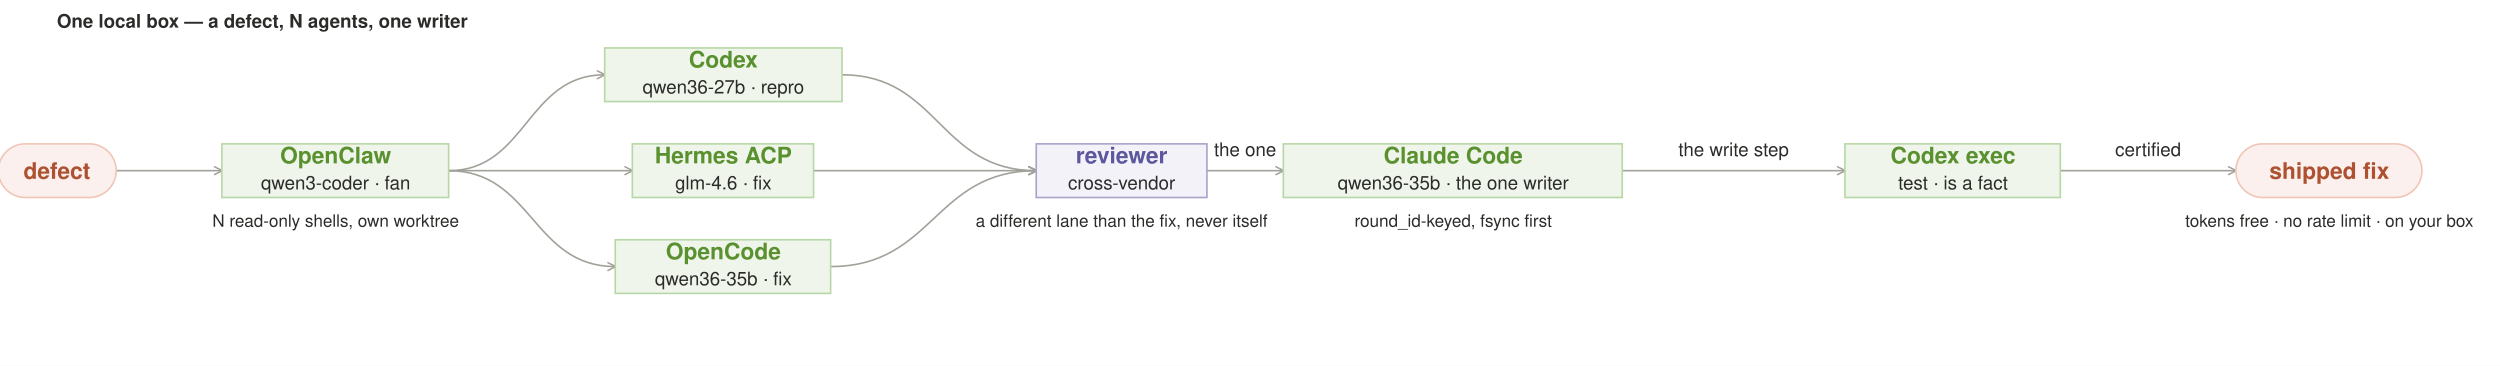
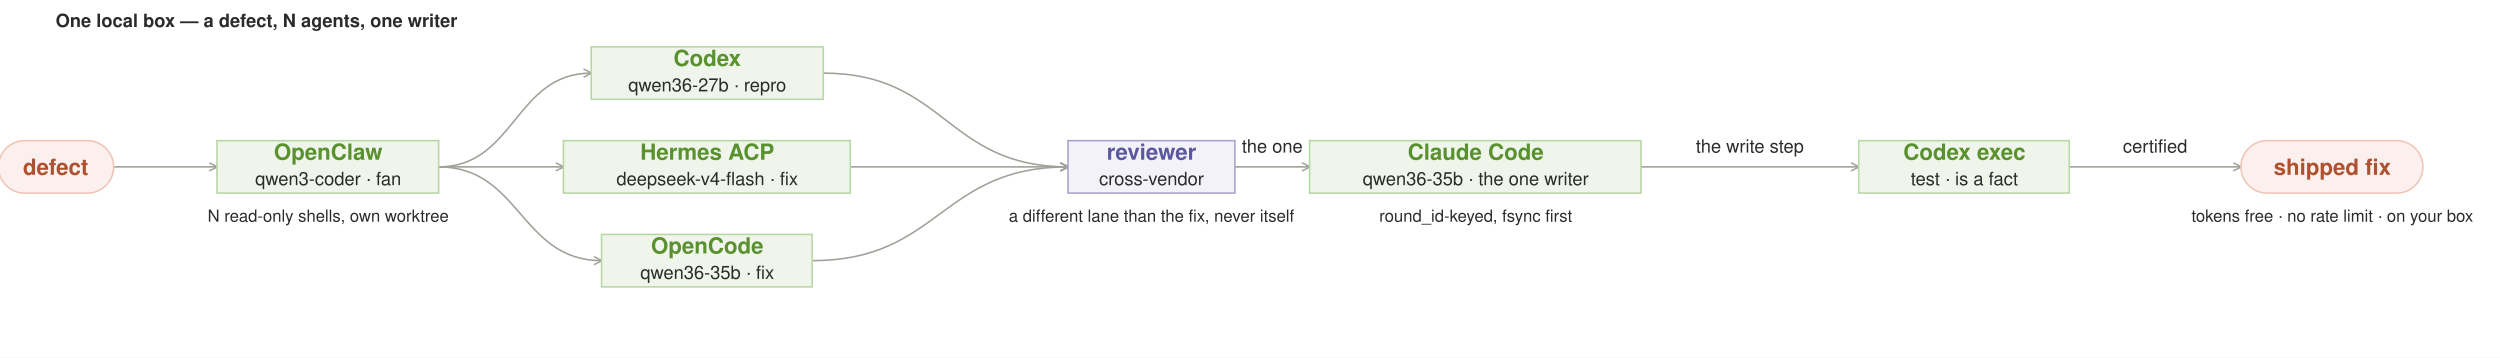
- <svg xmlns="http://www.w3.org/2000/svg" viewBox="0 0 3076 450" font-family="Avenir Next, Nunito, Segoe UI, Helvetica, Arial, sans-serif">
+ <svg xmlns="http://www.w3.org/2000/svg" viewBox="0 0 3146 450" font-family="Avenir Next, Nunito, Segoe UI, Helvetica, Arial, sans-serif">
  <defs>
    <marker id="ha" markerWidth="13.3" markerHeight="13.3" refX="11" refY="7.0" orient="auto" markerUnits="userSpaceOnUse">
      <path d="M2 2.2 L11.5 7.0 L2 11.8" fill="none" stroke="#a1a099" stroke-width="1.9" stroke-linecap="round" stroke-linejoin="round" />
    </marker>
    <marker id="Ha" markerWidth="18.1" markerHeight="18.1" refX="15" refY="9.5" orient="auto" markerUnits="userSpaceOnUse">
      <path d="M2 3.0 L15.6 9.5 L2 16.0" fill="none" stroke="#a1a099" stroke-width="3.0" stroke-linecap="round" stroke-linejoin="round" />
    </marker>
    <marker id="hg" markerWidth="13.3" markerHeight="13.3" refX="11" refY="7.0" orient="auto" markerUnits="userSpaceOnUse">
      <path d="M2 2.2 L11.5 7.0 L2 11.8" fill="none" stroke="#5a912f" stroke-width="1.9" stroke-linecap="round" stroke-linejoin="round" />
    </marker>
    <marker id="Hg" markerWidth="18.1" markerHeight="18.1" refX="15" refY="9.5" orient="auto" markerUnits="userSpaceOnUse">
      <path d="M2 3.0 L15.6 9.5 L2 16.0" fill="none" stroke="#5a912f" stroke-width="3.0" stroke-linecap="round" stroke-linejoin="round" />
    </marker>
    <marker id="hp" markerWidth="13.3" markerHeight="13.3" refX="11" refY="7.0" orient="auto" markerUnits="userSpaceOnUse">
      <path d="M2 2.2 L11.5 7.0 L2 11.8" fill="none" stroke="#5d579d" stroke-width="1.9" stroke-linecap="round" stroke-linejoin="round" />
    </marker>
    <marker id="Hp" markerWidth="18.1" markerHeight="18.1" refX="15" refY="9.5" orient="auto" markerUnits="userSpaceOnUse">
      <path d="M2 3.0 L15.6 9.5 L2 16.0" fill="none" stroke="#5d579d" stroke-width="3.0" stroke-linecap="round" stroke-linejoin="round" />
    </marker>
    <marker id="hc" markerWidth="13.3" markerHeight="13.3" refX="11" refY="7.0" orient="auto" markerUnits="userSpaceOnUse">
      <path d="M2 2.2 L11.5 7.0 L2 11.8" fill="none" stroke="#ad5130" stroke-width="1.9" stroke-linecap="round" stroke-linejoin="round" />
    </marker>
    <marker id="Hc" markerWidth="18.1" markerHeight="18.1" refX="15" refY="9.5" orient="auto" markerUnits="userSpaceOnUse">
      <path d="M2 3.0 L15.6 9.5 L2 16.0" fill="none" stroke="#ad5130" stroke-width="3.0" stroke-linecap="round" stroke-linejoin="round" />
    </marker>
    <marker id="hk" markerWidth="13.3" markerHeight="13.3" refX="11" refY="7.0" orient="auto" markerUnits="userSpaceOnUse">
      <path d="M2 2.2 L11.5 7.0 L2 11.8" fill="none" stroke="#2b2b29" stroke-width="1.9" stroke-linecap="round" stroke-linejoin="round" />
    </marker>
    <marker id="Hk" markerWidth="18.1" markerHeight="18.1" refX="15" refY="9.5" orient="auto" markerUnits="userSpaceOnUse">
      <path d="M2 3.0 L15.6 9.5 L2 16.0" fill="none" stroke="#2b2b29" stroke-width="3.0" stroke-linecap="round" stroke-linejoin="round" />
    </marker>
  </defs>
-   <rect width="3076" height="450" fill="#fff" />
+   <rect width="3146" height="450" fill="#fff" />
  <text x="70" y="34" text-anchor="start" fill="#2b2b29" font-size="23" font-weight="700">One local box — a defect, N agents, one writer</text>
-   <text x="1532" y="192" text-anchor="middle" fill="#2b2b29" font-size="23">the one</text>
-   <text x="2133" y="192" text-anchor="middle" fill="#2b2b29" font-size="23">the write step</text>
-   <text x="2643" y="192" text-anchor="middle" fill="#2b2b29" font-size="23">certified</text>
+   <text x="1601" y="192" text-anchor="middle" fill="#2b2b29" font-size="23">the one</text>
+   <text x="2202" y="192" text-anchor="middle" fill="#2b2b29" font-size="23">the write step</text>
+   <text x="2712" y="192" text-anchor="middle" fill="#2b2b29" font-size="23">certified</text>
  <path d="M 142 210 C 208 210, 208 210, 273 210" fill="none" stroke="#a1a099" stroke-width="2" marker-end="url(#ha)" />
  <path d="M 552 210 C 648 210, 648 92, 744 92" fill="none" stroke="#a1a099" stroke-width="2" marker-end="url(#ha)" />
-   <path d="M 552 210 C 665 210, 665 210, 778 210" fill="none" stroke="#a1a099" stroke-width="2" marker-end="url(#ha)" />
+   <path d="M 552 210 C 631 210, 631 210, 709 210" fill="none" stroke="#a1a099" stroke-width="2" marker-end="url(#ha)" />
  <path d="M 552 210 C 655 210, 655 328, 757 328" fill="none" stroke="#a1a099" stroke-width="2" marker-end="url(#ha)" />
-   <path d="M 1036 92 C 1155 92, 1155 210, 1275 210" fill="none" stroke="#a1a099" stroke-width="2" marker-end="url(#ha)" />
-   <path d="M 1001 210 C 1138 210, 1138 210, 1275 210" fill="none" stroke="#a1a099" stroke-width="2" marker-end="url(#ha)" />
-   <path d="M 1022 328 C 1149 328, 1149 210, 1275 210" fill="none" stroke="#a1a099" stroke-width="2" marker-end="url(#ha)" />
-   <path d="M 1485 210 C 1532 210, 1532 210, 1579 210" fill="none" stroke="#a1a099" stroke-width="2" marker-end="url(#ha)" />
-   <path d="M 1996 210 C 2133 210, 2133 210, 2270 210" fill="none" stroke="#a1a099" stroke-width="2" marker-end="url(#ha)" />
-   <path d="M 2535 210 C 2643 210, 2643 210, 2751 210" fill="none" stroke="#a1a099" stroke-width="2" marker-end="url(#ha)" />
+   <path d="M 1036 92 C 1190 92, 1190 210, 1344 210" fill="none" stroke="#a1a099" stroke-width="2" marker-end="url(#ha)" />
+   <path d="M 1070 210 C 1207 210, 1207 210, 1344 210" fill="none" stroke="#a1a099" stroke-width="2" marker-end="url(#ha)" />
+   <path d="M 1022 328 C 1183 328, 1183 210, 1344 210" fill="none" stroke="#a1a099" stroke-width="2" marker-end="url(#ha)" />
+   <path d="M 1554 210 C 1601 210, 1601 210, 1648 210" fill="none" stroke="#a1a099" stroke-width="2" marker-end="url(#ha)" />
+   <path d="M 2065 210 C 2202 210, 2202 210, 2339 210" fill="none" stroke="#a1a099" stroke-width="2" marker-end="url(#ha)" />
+   <path d="M 2604 210 C 2712 210, 2712 210, 2820 210" fill="none" stroke="#a1a099" stroke-width="2" marker-end="url(#ha)" />
  <rect x="-2" y="177" width="145" height="66" rx="33" fill="#fbf0ed" stroke="#f0c5b6" stroke-width="2" />
  <text x="70" y="220" text-anchor="middle" fill="#ad5130" font-size="28" font-weight="600">defect</text>
  <rect x="273" y="177" width="279" height="66" rx="0" fill="#eff5ea" stroke="#b8d7a6" stroke-width="2" />
  <text x="413" y="201" text-anchor="middle" fill="#5a912f" font-size="28" font-weight="600">OpenClaw</text>
  <text x="413" y="233" text-anchor="middle" fill="#2b2b29" font-size="23">qwen3-coder · fan</text>
  <text x="413" y="279" text-anchor="middle" fill="#2b2b29" font-size="21">N read-only shells, own worktree</text>
  <rect x="744" y="59" width="292" height="66" rx="0" fill="#eff5ea" stroke="#b8d7a6" stroke-width="2" />
  <text x="890" y="83" text-anchor="middle" fill="#5a912f" font-size="28" font-weight="600">Codex</text>
  <text x="890" y="115" text-anchor="middle" fill="#2b2b29" font-size="23">qwen36-27b · repro</text>
-   <rect x="778" y="177" width="223" height="66" rx="0" fill="#eff5ea" stroke="#b8d7a6" stroke-width="2" />
+   <rect x="709" y="177" width="361" height="66" rx="0" fill="#eff5ea" stroke="#b8d7a6" stroke-width="2" />
  <text x="890" y="201" text-anchor="middle" fill="#5a912f" font-size="28" font-weight="600">Hermes ACP</text>
-   <text x="890" y="233" text-anchor="middle" fill="#2b2b29" font-size="23">glm-4.6 · fix</text>
+   <text x="890" y="233" text-anchor="middle" fill="#2b2b29" font-size="23">deepseek-v4-flash · fix</text>
  <rect x="757" y="295" width="265" height="66" rx="0" fill="#eff5ea" stroke="#b8d7a6" stroke-width="2" />
  <text x="890" y="319" text-anchor="middle" fill="#5a912f" font-size="28" font-weight="600">OpenCode</text>
  <text x="890" y="351" text-anchor="middle" fill="#2b2b29" font-size="23">qwen36-35b · fix</text>
-   <rect x="1275" y="177" width="210" height="66" rx="0" fill="#f3f2f9" stroke="#a9a3c9" stroke-width="2" />
-   <text x="1380" y="201" text-anchor="middle" fill="#5d579d" font-size="28" font-weight="600">reviewer</text>
-   <text x="1380" y="233" text-anchor="middle" fill="#2b2b29" font-size="23">cross-vendor</text>
-   <text x="1380" y="279" text-anchor="middle" fill="#2b2b29" font-size="21">a different lane than the fix, never itself</text>
-   <rect x="1579" y="177" width="417" height="66" rx="0" fill="#eff5ea" stroke="#b8d7a6" stroke-width="2" />
-   <text x="1788" y="201" text-anchor="middle" fill="#5a912f" font-size="28" font-weight="600">Claude Code</text>
-   <text x="1788" y="233" text-anchor="middle" fill="#2b2b29" font-size="23">qwen36-35b · the one writer</text>
-   <text x="1788" y="279" text-anchor="middle" fill="#2b2b29" font-size="21">round_id-keyed, fsync first</text>
-   <rect x="2270" y="177" width="265" height="66" rx="0" fill="#eff5ea" stroke="#b8d7a6" stroke-width="2" />
-   <text x="2403" y="201" text-anchor="middle" fill="#5a912f" font-size="28" font-weight="600">Codex exec</text>
-   <text x="2403" y="233" text-anchor="middle" fill="#2b2b29" font-size="23">test · is a fact</text>
-   <rect x="2751" y="177" width="229" height="66" rx="33" fill="#fbf0ed" stroke="#f0c5b6" stroke-width="2" />
-   <text x="2866" y="220" text-anchor="middle" fill="#ad5130" font-size="28" font-weight="600">shipped fix</text>
-   <text x="2866" y="279" text-anchor="middle" fill="#2b2b29" font-size="21">tokens free · no rate limit · on your box</text>
+   <rect x="1344" y="177" width="210" height="66" rx="0" fill="#f3f2f9" stroke="#a9a3c9" stroke-width="2" />
+   <text x="1449" y="201" text-anchor="middle" fill="#5d579d" font-size="28" font-weight="600">reviewer</text>
+   <text x="1449" y="233" text-anchor="middle" fill="#2b2b29" font-size="23">cross-vendor</text>
+   <text x="1449" y="279" text-anchor="middle" fill="#2b2b29" font-size="21">a different lane than the fix, never itself</text>
+   <rect x="1648" y="177" width="417" height="66" rx="0" fill="#eff5ea" stroke="#b8d7a6" stroke-width="2" />
+   <text x="1857" y="201" text-anchor="middle" fill="#5a912f" font-size="28" font-weight="600">Claude Code</text>
+   <text x="1857" y="233" text-anchor="middle" fill="#2b2b29" font-size="23">qwen36-35b · the one writer</text>
+   <text x="1857" y="279" text-anchor="middle" fill="#2b2b29" font-size="21">round_id-keyed, fsync first</text>
+   <rect x="2339" y="177" width="265" height="66" rx="0" fill="#eff5ea" stroke="#b8d7a6" stroke-width="2" />
+   <text x="2472" y="201" text-anchor="middle" fill="#5a912f" font-size="28" font-weight="600">Codex exec</text>
+   <text x="2472" y="233" text-anchor="middle" fill="#2b2b29" font-size="23">test · is a fact</text>
+   <rect x="2820" y="177" width="229" height="66" rx="33" fill="#fbf0ed" stroke="#f0c5b6" stroke-width="2" />
+   <text x="2935" y="220" text-anchor="middle" fill="#ad5130" font-size="28" font-weight="600">shipped fix</text>
+   <text x="2935" y="279" text-anchor="middle" fill="#2b2b29" font-size="21">tokens free · no rate limit · on your box</text>
</svg>
